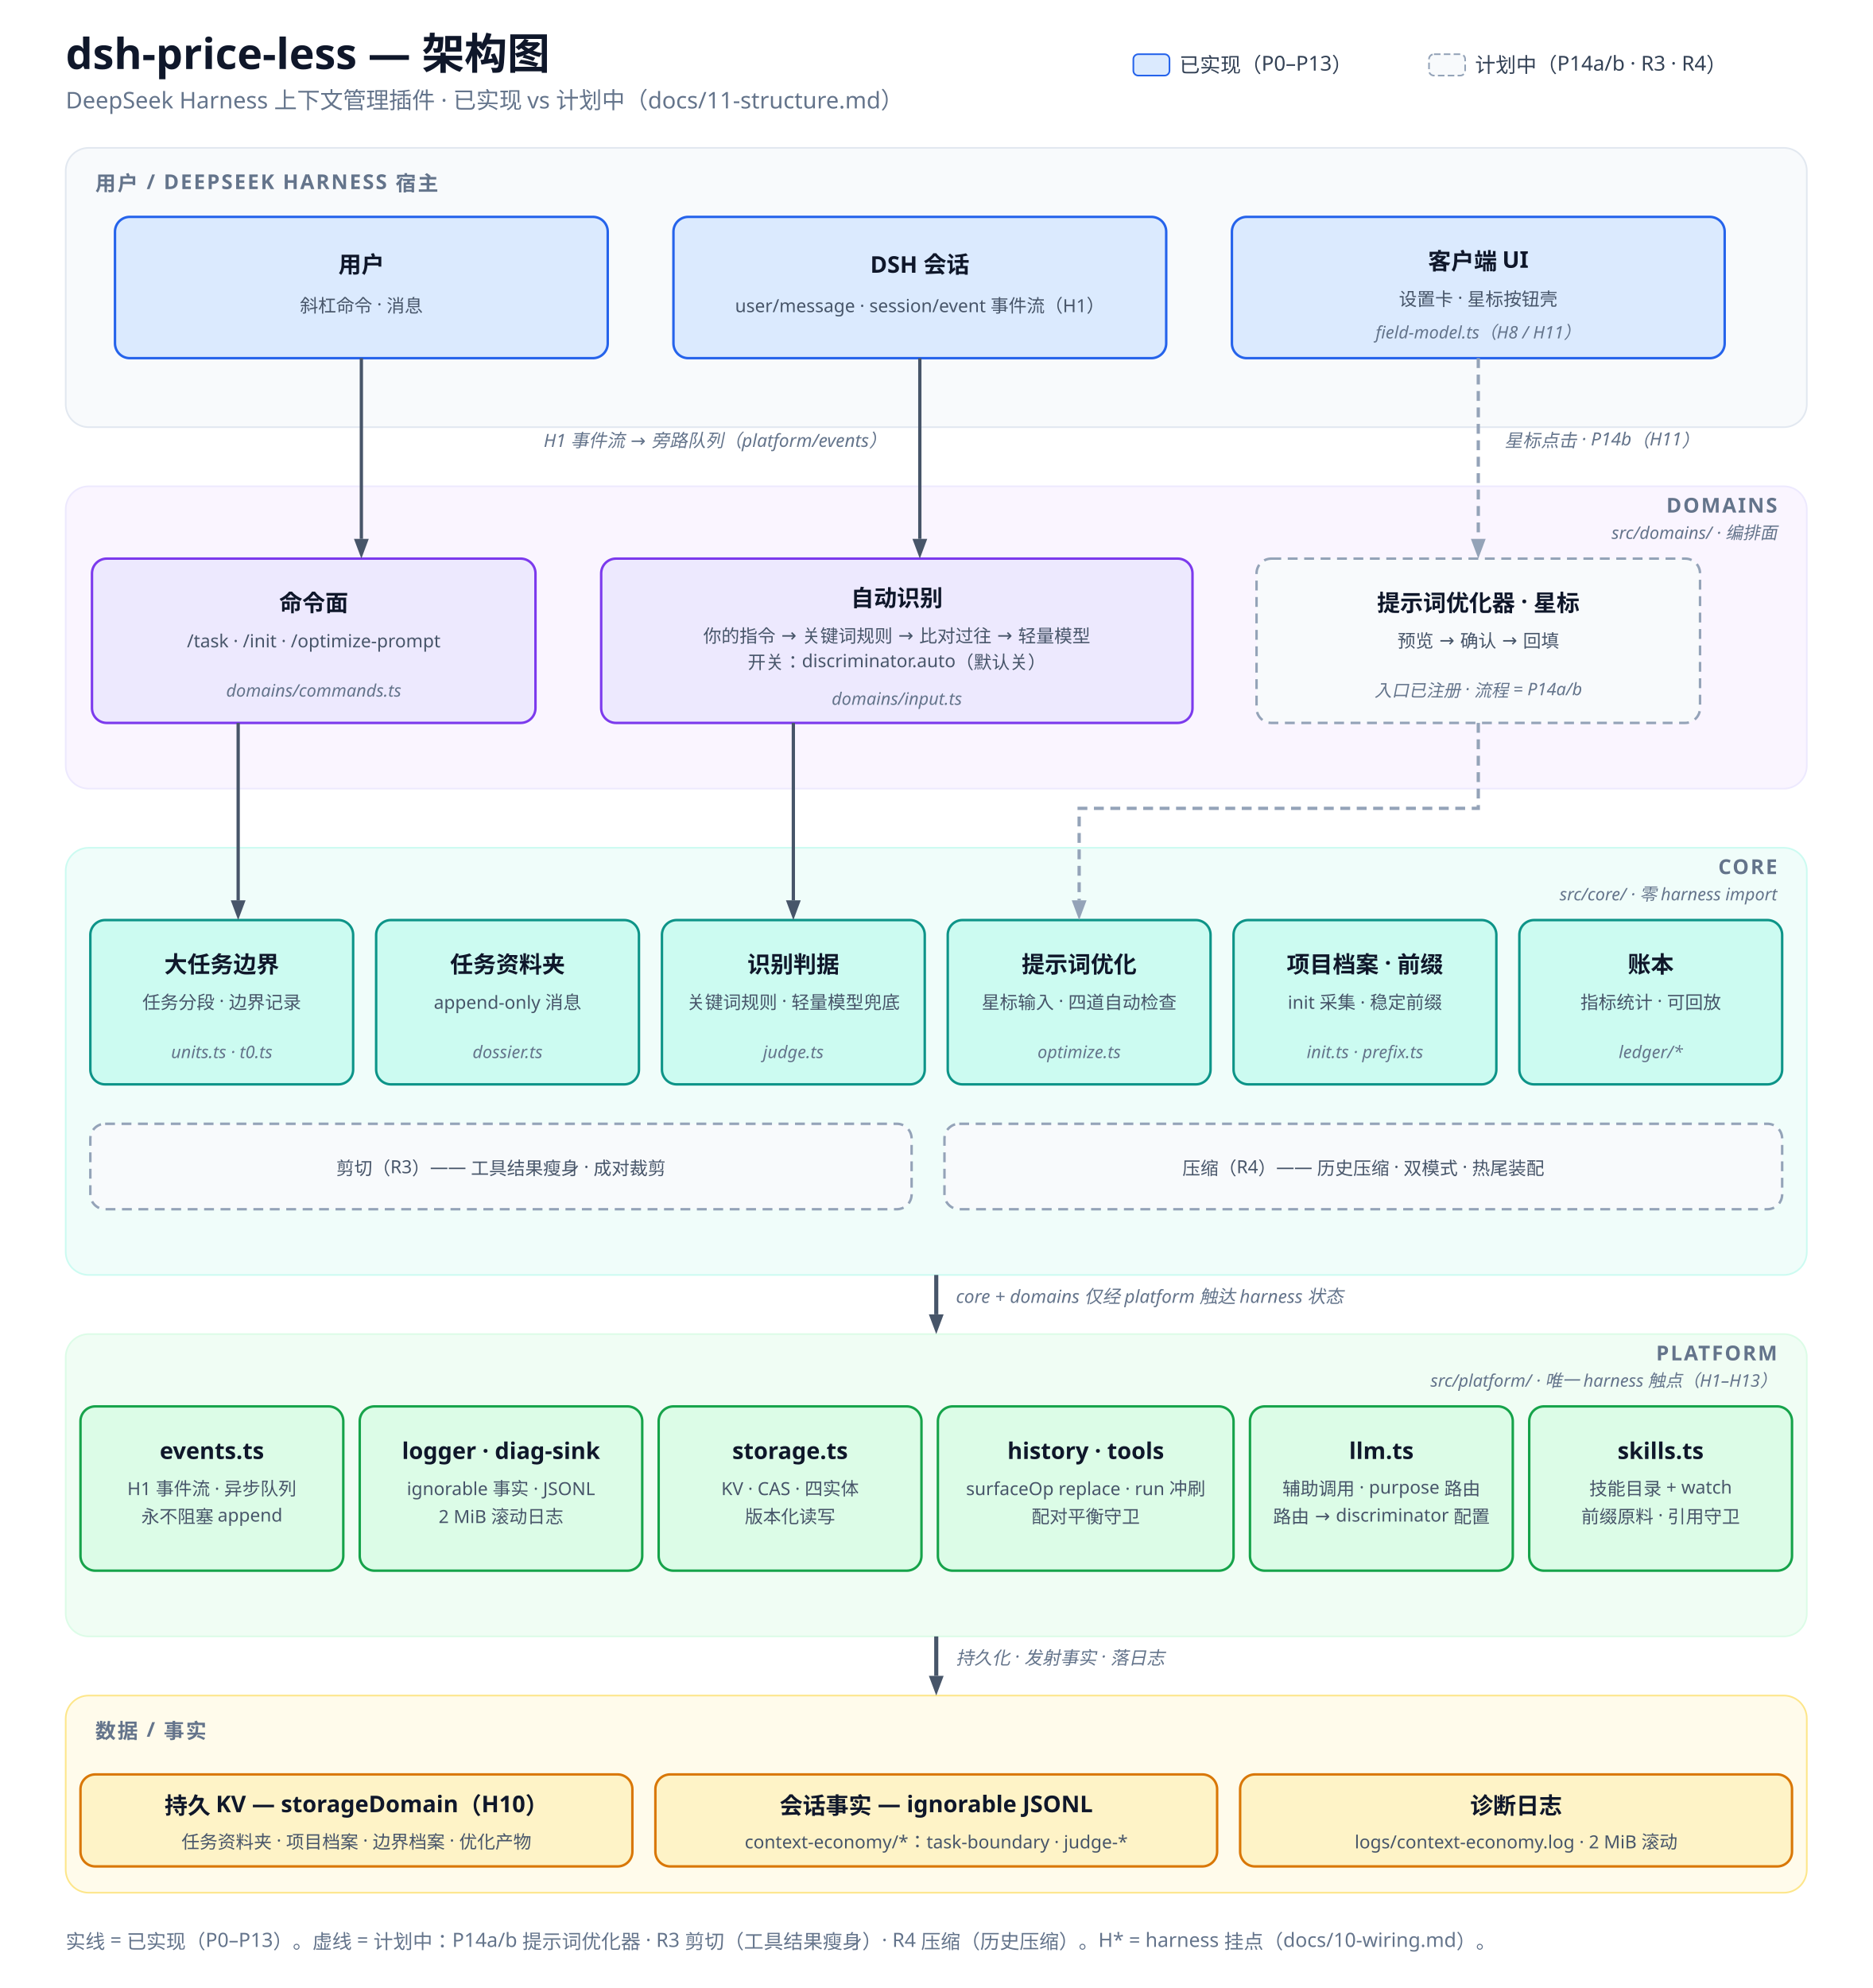
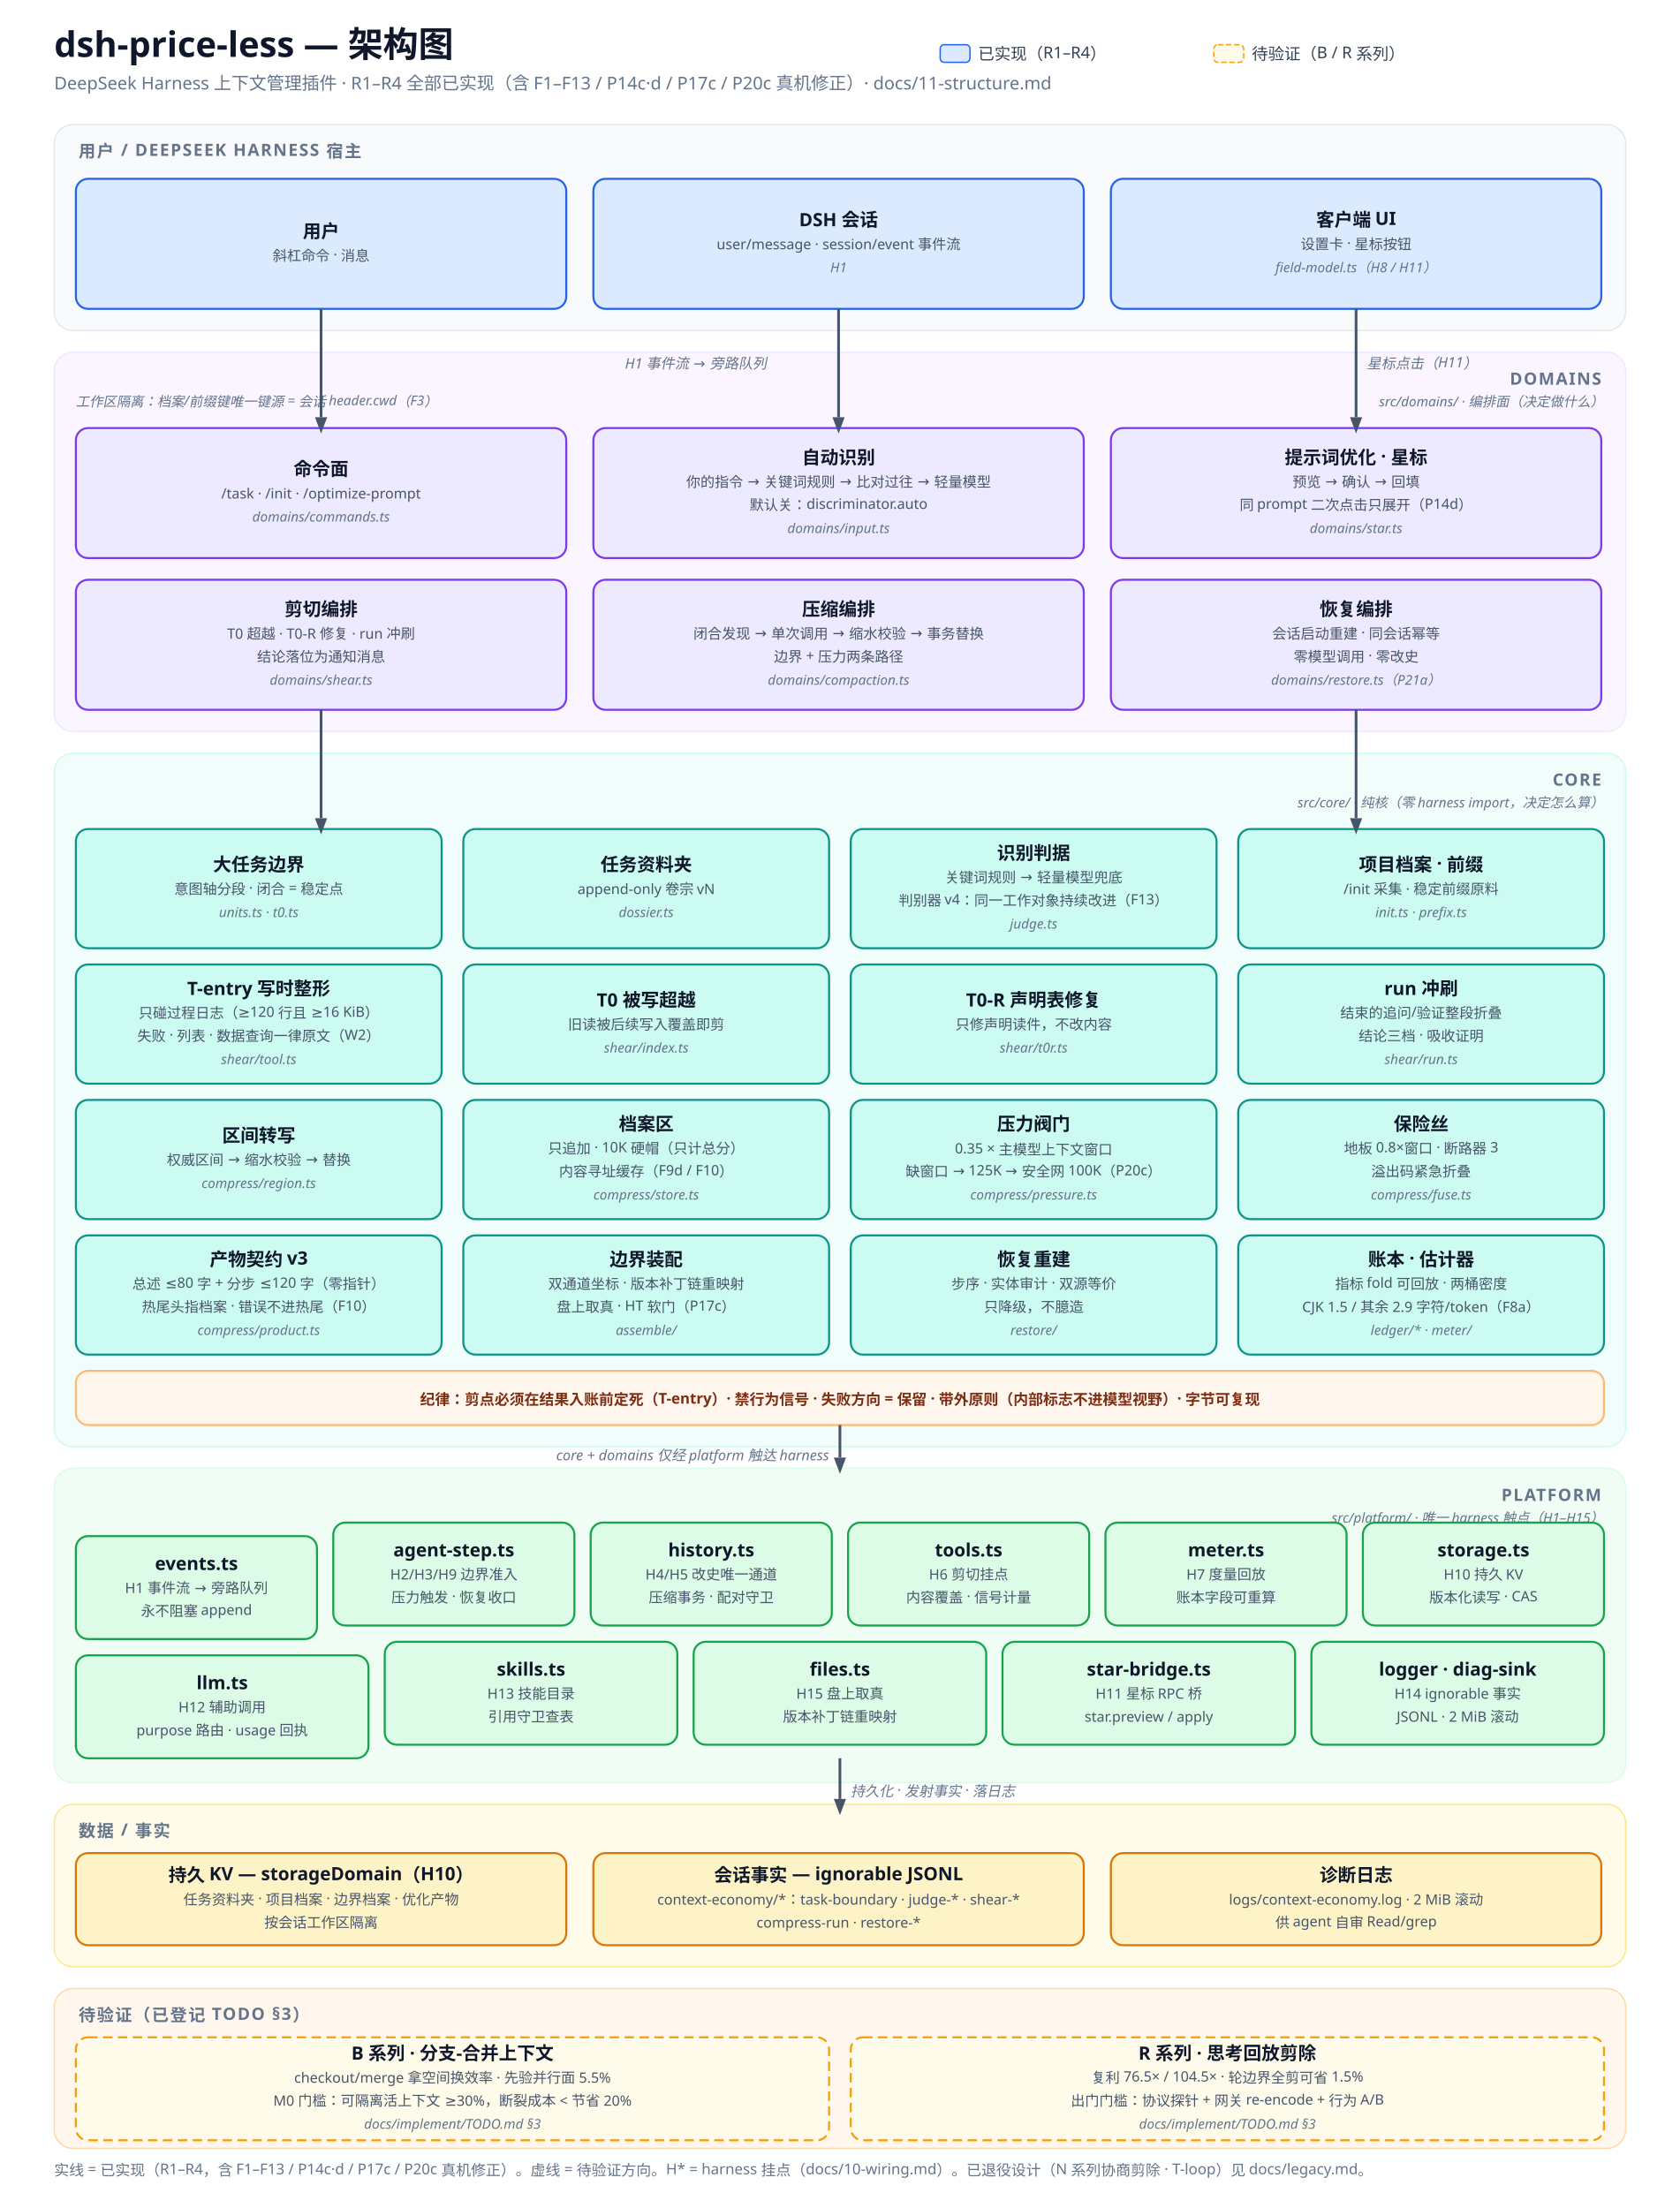
- <svg xmlns="http://www.w3.org/2000/svg" width="1140" height="1210" viewBox="0 0 1140 1210" role="img" aria-labelledby="title desc">
+ <svg xmlns="http://www.w3.org/2000/svg" width="1240" height="1630" viewBox="0 0 1240 1630" role="img" aria-labelledby="title desc">
  <defs>
    <marker id="arrow" markerWidth="12" markerHeight="9" refX="0" refY="4.5" orient="auto" markerUnits="userSpaceOnUse">
      <path d="M0,0 L12,4.5 L0,9 Z" fill="#475569" />
    </marker>
-     <marker id="arrowPlanned" markerWidth="12" markerHeight="9" refX="0" refY="4.5" orient="auto" markerUnits="userSpaceOnUse">
-       <path d="M0,0 L12,4.5 L0,9 Z" fill="#94a3b8" />
-     </marker>
  </defs>
  <style>
    .title { font: 700 26px system-ui, 'Segoe UI', sans-serif; fill: #0f172a; }
-     .subtitle { font: 400 14px system-ui, 'Segoe UI', sans-serif; fill: #64748b; }
+     .subtitle { font: 400 13px system-ui, 'Segoe UI', sans-serif; fill: #64748b; }
    .band-label { font: 700 12.5px system-ui, 'Segoe UI', sans-serif; fill: #64748b; letter-spacing: 0.08em; }
-     .box-label { font: 700 14px system-ui, 'Segoe UI', sans-serif; fill: #0f172a; }
-     .box-sub { font: 400 11px system-ui, 'Segoe UI', sans-serif; fill: #475569; }
-     .box-file { font: 400 10.5px system-ui, 'Segoe UI', sans-serif; font-style: italic; fill: #64748b; }
-     .flow-note { font: 400 11px system-ui, 'Segoe UI', sans-serif; font-style: italic; fill: #64748b; }
-     .footer { font: 400 12px system-ui, 'Segoe UI', sans-serif; fill: #64748b; }
-     .legend-text { font: 400 12.5px system-ui, 'Segoe UI', sans-serif; fill: #334155; }
+     .box-label { font: 700 13.5px system-ui, 'Segoe UI', sans-serif; fill: #0f172a; }
+     .box-sub { font: 400 10.5px system-ui, 'Segoe UI', sans-serif; fill: #475569; }
+     .box-file { font: 400 10px system-ui, 'Segoe UI', sans-serif; font-style: italic; fill: #64748b; }
+     .flow-note { font: 400 10.5px system-ui, 'Segoe UI', sans-serif; font-style: italic; fill: #64748b; }
+     .footer { font: 400 11px system-ui, 'Segoe UI', sans-serif; fill: #64748b; }
+     .legend-text { font: 400 12px system-ui, 'Segoe UI', sans-serif; fill: #334155; }
+     .discipline { font: 600 11px system-ui, 'Segoe UI', sans-serif; fill: #7c2d12; }
  </style>
  <text class="title" x="40" y="42">dsh-price-less — 架构图</text>
-   <text class="subtitle" x="40" y="66">DeepSeek Harness 上下文管理插件 · 已实现 vs 计划中（docs/11-structure.md）</text>
-   <rect x="690" y="33" width="22" height="13" rx="3" fill="#dbeafe" stroke="#2563eb" />
-   <text class="legend-text" x="718" y="44">已实现（P0–P13）</text>
-   <rect x="870" y="33" width="22" height="13" rx="3" fill="#f8fafc" stroke="#94a3b8" stroke-dasharray="4 2" />
-   <text class="legend-text" x="898" y="44">计划中（P14a/b · R3 · R4）</text>
-   <rect x="40" y="90" width="1060" height="170" rx="14" fill="#f8fafc" stroke="#e2e8f0" />
-   <text class="band-label" x="58" y="116">用户 / DEEPSEEK HARNESS 宿主</text>
-   <rect x="70" y="132" width="300" height="86" rx="9" fill="#dbeafe" stroke="#2563eb" stroke-width="1.5" />
-   <text class="box-label" x="220" y="166" text-anchor="middle">用户</text>
-   <text class="box-sub" x="220" y="190" text-anchor="middle">斜杠命令 · 消息</text>
-   <rect x="410" y="132" width="300" height="86" rx="9" fill="#dbeafe" stroke="#2563eb" stroke-width="1.5" />
-   <text class="box-label" x="560" y="166" text-anchor="middle">DSH 会话</text>
-   <text class="box-sub" x="560" y="190" text-anchor="middle">user/message · session/event 事件流（H1）</text>
-   <rect x="750" y="132" width="300" height="86" rx="9" fill="#dbeafe" stroke="#2563eb" stroke-width="1.5" />
-   <text class="box-label" x="900" y="164" text-anchor="middle">客户端 UI</text>
-   <text class="box-sub" x="900" y="186" text-anchor="middle">设置卡 · 星标按钮壳</text>
-   <text class="box-file" x="900" y="206" text-anchor="middle">field-model.ts（H8 / H11）</text>
-   <rect x="40" y="296" width="1060" height="184" rx="14" fill="#faf5ff" stroke="#ede9fe" />
-   <text class="band-label" x="1082" y="312" text-anchor="end">DOMAINS</text>
-   <text class="box-file" x="1082" y="328" text-anchor="end">src/domains/ · 编排面</text>
-   <rect x="56" y="340" width="270" height="100" rx="9" fill="#ede9fe" stroke="#7c3aed" stroke-width="1.5" />
-   <text class="box-label" x="191" y="372" text-anchor="middle">命令面</text>
-   <text class="box-sub" x="191" y="394" text-anchor="middle">/task · /init · /optimize-prompt</text>
-   <text class="box-file" x="191" y="424" text-anchor="middle">domains/commands.ts</text>
-   <rect x="366" y="340" width="360" height="100" rx="9" fill="#ede9fe" stroke="#7c3aed" stroke-width="1.5" />
-   <text class="box-label" x="546" y="369" text-anchor="middle">自动识别</text>
-   <text class="box-sub" x="546" y="391" text-anchor="middle">你的指令 → 关键词规则 → 比对过往 → 轻量模型</text>
-   <text class="box-sub" x="546" y="407" text-anchor="middle">开关：discriminator.auto（默认关）</text>
-   <text class="box-file" x="546" y="429" text-anchor="middle">domains/input.ts</text>
-   <rect x="765" y="340" width="270" height="100" rx="9" fill="#f8fafc" stroke="#94a3b8" stroke-width="1.5" stroke-dasharray="6 4" />
-   <text class="box-label" x="900" y="372" text-anchor="middle" fill="#475569">提示词优化器 · 星标</text>
-   <text class="box-sub" x="900" y="394" text-anchor="middle">预览 → 确认 → 回填</text>
-   <text class="box-file" x="900" y="424" text-anchor="middle">入口已注册 · 流程 = P14a/b</text>
-   <rect x="40" y="516" width="1060" height="260" rx="14" fill="#f0fdfa" stroke="#ccfbf1" />
-   <text class="band-label" x="1082" y="532" text-anchor="end">CORE</text>
-   <text class="box-file" x="1082" y="548" text-anchor="end">src/core/ · 零 harness import</text>
-   <rect x="55" y="560" width="160" height="100" rx="9" fill="#ccfbf1" stroke="#0d9488" stroke-width="1.5" />
-   <text class="box-label" x="135" y="592" text-anchor="middle">大任务边界</text>
-   <text class="box-sub" x="135" y="614" text-anchor="middle">任务分段 · 边界记录</text>
-   <text class="box-file" x="135" y="644" text-anchor="middle">units.ts · t0.ts</text>
-   <rect x="229" y="560" width="160" height="100" rx="9" fill="#ccfbf1" stroke="#0d9488" stroke-width="1.5" />
-   <text class="box-label" x="309" y="592" text-anchor="middle">任务资料夹</text>
-   <text class="box-sub" x="309" y="614" text-anchor="middle">append-only 消息</text>
-   <text class="box-file" x="309" y="644" text-anchor="middle">dossier.ts</text>
-   <rect x="403" y="560" width="160" height="100" rx="9" fill="#ccfbf1" stroke="#0d9488" stroke-width="1.5" />
-   <text class="box-label" x="483" y="592" text-anchor="middle">识别判据</text>
-   <text class="box-sub" x="483" y="614" text-anchor="middle">关键词规则 · 轻量模型兜底</text>
-   <text class="box-file" x="483" y="644" text-anchor="middle">judge.ts</text>
-   <rect x="577" y="560" width="160" height="100" rx="9" fill="#ccfbf1" stroke="#0d9488" stroke-width="1.5" />
-   <text class="box-label" x="657" y="592" text-anchor="middle">提示词优化</text>
-   <text class="box-sub" x="657" y="614" text-anchor="middle">星标输入 · 四道自动检查</text>
-   <text class="box-file" x="657" y="644" text-anchor="middle">optimize.ts</text>
-   <rect x="751" y="560" width="160" height="100" rx="9" fill="#ccfbf1" stroke="#0d9488" stroke-width="1.5" />
-   <text class="box-label" x="831" y="592" text-anchor="middle">项目档案 · 前缀</text>
-   <text class="box-sub" x="831" y="614" text-anchor="middle">init 采集 · 稳定前缀</text>
-   <text class="box-file" x="831" y="644" text-anchor="middle">init.ts · prefix.ts</text>
-   <rect x="925" y="560" width="160" height="100" rx="9" fill="#ccfbf1" stroke="#0d9488" stroke-width="1.5" />
-   <text class="box-label" x="1005" y="592" text-anchor="middle">账本</text>
-   <text class="box-sub" x="1005" y="614" text-anchor="middle">指标统计 · 可回放</text>
-   <text class="box-file" x="1005" y="644" text-anchor="middle">ledger/*</text>
-   <rect x="55" y="684" width="500" height="52" rx="9" fill="#f8fafc" stroke="#94a3b8" stroke-width="1.5" stroke-dasharray="6 4" />
-   <text class="box-sub" x="305" y="715" text-anchor="middle" fill="#475569">剪切（R3）—— 工具结果瘦身 · 成对裁剪</text>
-   <rect x="575" y="684" width="510" height="52" rx="9" fill="#f8fafc" stroke="#94a3b8" stroke-width="1.5" stroke-dasharray="6 4" />
-   <text class="box-sub" x="830" y="715" text-anchor="middle" fill="#475569">压缩（R4）—— 历史压缩 · 双模式 · 热尾装配</text>
-   <rect x="40" y="812" width="1060" height="184" rx="14" fill="#f0fdf4" stroke="#dcfce7" />
-   <text class="band-label" x="1082" y="828" text-anchor="end">PLATFORM</text>
-   <text class="box-file" x="1082" y="844" text-anchor="end">src/platform/ · 唯一 harness 触点（H1–H13）</text>
-   <rect x="49" y="856" width="160" height="100" rx="9" fill="#dcfce7" stroke="#16a34a" stroke-width="1.5" />
-   <text class="box-label" x="129" y="888" text-anchor="middle">events.ts</text>
-   <text class="box-sub" x="129" y="910" text-anchor="middle">H1 事件流 · 异步队列</text>
-   <text class="box-sub" x="129" y="927" text-anchor="middle">永不阻塞 append</text>
-   <rect x="219" y="856" width="172" height="100" rx="9" fill="#dcfce7" stroke="#16a34a" stroke-width="1.5" />
-   <text class="box-label" x="305" y="888" text-anchor="middle">logger · diag-sink</text>
-   <text class="box-sub" x="305" y="910" text-anchor="middle">ignorable 事实 · JSONL</text>
-   <text class="box-sub" x="305" y="927" text-anchor="middle">2 MiB 滚动日志</text>
-   <rect x="401" y="856" width="160" height="100" rx="9" fill="#dcfce7" stroke="#16a34a" stroke-width="1.5" />
-   <text class="box-label" x="481" y="888" text-anchor="middle">storage.ts</text>
-   <text class="box-sub" x="481" y="910" text-anchor="middle">KV · CAS · 四实体</text>
-   <text class="box-sub" x="481" y="927" text-anchor="middle">版本化读写</text>
-   <rect x="571" y="856" width="180" height="100" rx="9" fill="#dcfce7" stroke="#16a34a" stroke-width="1.5" />
-   <text class="box-label" x="661" y="888" text-anchor="middle">history · tools</text>
-   <text class="box-sub" x="661" y="910" text-anchor="middle">surfaceOp replace · run 冲刷</text>
-   <text class="box-sub" x="661" y="927" text-anchor="middle">配对平衡守卫</text>
-   <rect x="761" y="856" width="160" height="100" rx="9" fill="#dcfce7" stroke="#16a34a" stroke-width="1.5" />
-   <text class="box-label" x="841" y="888" text-anchor="middle">llm.ts</text>
-   <text class="box-sub" x="841" y="910" text-anchor="middle">辅助调用 · purpose 路由</text>
-   <text class="box-sub" x="841" y="927" text-anchor="middle">路由 → discriminator 配置</text>
-   <rect x="931" y="856" width="160" height="100" rx="9" fill="#dcfce7" stroke="#16a34a" stroke-width="1.5" />
-   <text class="box-label" x="1011" y="888" text-anchor="middle">skills.ts</text>
-   <text class="box-sub" x="1011" y="910" text-anchor="middle">技能目录 + watch</text>
-   <text class="box-sub" x="1011" y="927" text-anchor="middle">前缀原料 · 引用守卫</text>
-   <rect x="40" y="1032" width="1060" height="120" rx="14" fill="#fffbeb" stroke="#fde68a" />
-   <text class="band-label" x="58" y="1058">数据 / 事实</text>
-   <rect x="49" y="1080" width="336" height="56" rx="9" fill="#fef3c7" stroke="#d97706" stroke-width="1.5" />
-   <text class="box-label" x="217" y="1104" text-anchor="middle" font-size="13">持久 KV — storageDomain（H10）</text>
-   <text class="box-sub" x="217" y="1125" text-anchor="middle">任务资料夹 · 项目档案 · 边界档案 · 优化产物</text>
-   <rect x="399" y="1080" width="342" height="56" rx="9" fill="#fef3c7" stroke="#d97706" stroke-width="1.5" />
-   <text class="box-label" x="570" y="1104" text-anchor="middle" font-size="13">会话事实 — ignorable JSONL</text>
-   <text class="box-sub" x="570" y="1125" text-anchor="middle">context-economy/*：task-boundary · judge-*</text>
-   <rect x="755" y="1080" width="336" height="56" rx="9" fill="#fef3c7" stroke="#d97706" stroke-width="1.5" />
-   <text class="box-label" x="923" y="1104" text-anchor="middle" font-size="13">诊断日志</text>
-   <text class="box-sub" x="923" y="1125" text-anchor="middle">logs/context-economy.log · 2 MiB 滚动</text>
+   <text class="subtitle" x="40" y="66">DeepSeek Harness 上下文管理插件 · R1–R4 全部已实现（含 F1–F13 / P14c·d / P17c / P20c 真机修正）· docs/11-structure.md</text>
+   <rect x="694" y="33" width="22" height="13" rx="3" fill="#dbeafe" stroke="#2563eb" />
+   <text class="legend-text" x="722" y="44">已实现（R1–R4）</text>
+   <rect x="896" y="33" width="22" height="13" rx="3" fill="#fffbeb" stroke="#f59e0b" stroke-dasharray="4 2" />
+   <text class="legend-text" x="924" y="44">待验证（B / R 系列）</text>
+   <rect x="40" y="92" width="1160" height="152" rx="14" fill="#f8fafc" stroke="#e2e8f0" />
+   <text class="band-label" x="58" y="116" text-anchor="start">用户 / DEEPSEEK HARNESS 宿主</text>
+   <rect x="40" y="260" width="1160" height="280" rx="14" fill="#faf5ff" stroke="#ede9fe" />
+   <text class="band-label" x="1182" y="284" text-anchor="end">DOMAINS</text>
+   <text class="box-file" x="56" y="300" text-anchor="start">工作区隔离：档案/前缀键唯一键源 = 会话 header.cwd（F3）</text>
+   <text class="box-file" x="1184" y="300" text-anchor="end">src/domains/ · 编排面（决定做什么）</text>
+   <rect x="40" y="556" width="1160" height="512" rx="14" fill="#f0fdfa" stroke="#ccfbf1" />
+   <text class="band-label" x="1182" y="580" text-anchor="end">CORE</text>
+   <text class="box-file" x="1184" y="596" text-anchor="end">src/core/ · 纯核（零 harness import，决定怎么算）</text>
+   <rect x="40" y="1084" width="1160" height="232" rx="14" fill="#f0fdf4" stroke="#dcfce7" />
+   <text class="band-label" x="1182" y="1108" text-anchor="end">PLATFORM</text>
+   <text class="box-file" x="1184" y="1124" text-anchor="end">src/platform/ · 唯一 harness 触点（H1–H15）</text>
+   <rect x="40" y="1332" width="1160" height="120" rx="14" fill="#fffbeb" stroke="#fde68a" />
+   <text class="band-label" x="58" y="1356" text-anchor="start">数据 / 事实</text>
+   <rect x="40" y="1468" width="1160" height="118" rx="14" fill="#fff7ed" stroke="#fed7aa" />
+   <text class="band-label" x="58" y="1492" text-anchor="start">待验证（已登记 TODO §3）</text>
+   <rect x="56" y="132" width="362" height="96" rx="9" fill="#dbeafe" stroke="#2563eb" stroke-width="1.5" />
+   <text class="box-label" x="237.0" y="175.5" text-anchor="middle">用户</text>
+   <text class="box-sub" x="237.0" y="192.5" text-anchor="middle">斜杠命令 · 消息</text>
+   <rect x="438" y="132" width="362" height="96" rx="9" fill="#dbeafe" stroke="#2563eb" stroke-width="1.5" />
+   <text class="box-label" x="619.0" y="167.0" text-anchor="middle">DSH 会话</text>
+   <text class="box-sub" x="619.0" y="184.0" text-anchor="middle">user/message · session/event 事件流</text>
+   <text class="box-file" x="619.0" y="201.0" text-anchor="middle">H1</text>
+   <rect x="820" y="132" width="362" height="96" rx="9" fill="#dbeafe" stroke="#2563eb" stroke-width="1.5" />
+   <text class="box-label" x="1001.0" y="167.0" text-anchor="middle">客户端 UI</text>
+   <text class="box-sub" x="1001.0" y="184.0" text-anchor="middle">设置卡 · 星标按钮</text>
+   <text class="box-file" x="1001.0" y="201.0" text-anchor="middle">field-model.ts（H8 / H11）</text>
+   <rect x="56" y="316" width="362" height="96" rx="9" fill="#ede9fe" stroke="#7c3aed" stroke-width="1.5" />
+   <text class="box-label" x="237.0" y="351.0" text-anchor="middle">命令面</text>
+   <text class="box-sub" x="237.0" y="368.0" text-anchor="middle">/task · /init · /optimize-prompt</text>
+   <text class="box-file" x="237.0" y="385.0" text-anchor="middle">domains/commands.ts</text>
+   <rect x="438" y="316" width="362" height="96" rx="9" fill="#ede9fe" stroke="#7c3aed" stroke-width="1.5" />
+   <text class="box-label" x="619.0" y="342.5" text-anchor="middle">自动识别</text>
+   <text class="box-sub" x="619.0" y="359.5" text-anchor="middle">你的指令 → 关键词规则 → 比对过往 → 轻量模型</text>
+   <text class="box-sub" x="619.0" y="376.5" text-anchor="middle">默认关：discriminator.auto</text>
+   <text class="box-file" x="619.0" y="393.5" text-anchor="middle">domains/input.ts</text>
+   <rect x="820" y="316" width="362" height="96" rx="9" fill="#ede9fe" stroke="#7c3aed" stroke-width="1.5" />
+   <text class="box-label" x="1001.0" y="342.5" text-anchor="middle">提示词优化 · 星标</text>
+   <text class="box-sub" x="1001.0" y="359.5" text-anchor="middle">预览 → 确认 → 回填</text>
+   <text class="box-sub" x="1001.0" y="376.5" text-anchor="middle">同 prompt 二次点击只展开（P14d）</text>
+   <text class="box-file" x="1001.0" y="393.5" text-anchor="middle">domains/star.ts</text>
+   <rect x="56" y="428" width="362" height="96" rx="9" fill="#ede9fe" stroke="#7c3aed" stroke-width="1.5" />
+   <text class="box-label" x="237.0" y="454.5" text-anchor="middle">剪切编排</text>
+   <text class="box-sub" x="237.0" y="471.5" text-anchor="middle">T0 超越 · T0-R 修复 · run 冲刷</text>
+   <text class="box-sub" x="237.0" y="488.5" text-anchor="middle">结论落位为通知消息</text>
+   <text class="box-file" x="237.0" y="505.5" text-anchor="middle">domains/shear.ts</text>
+   <rect x="438" y="428" width="362" height="96" rx="9" fill="#ede9fe" stroke="#7c3aed" stroke-width="1.5" />
+   <text class="box-label" x="619.0" y="454.5" text-anchor="middle">压缩编排</text>
+   <text class="box-sub" x="619.0" y="471.5" text-anchor="middle">闭合发现 → 单次调用 → 缩水校验 → 事务替换</text>
+   <text class="box-sub" x="619.0" y="488.5" text-anchor="middle">边界 + 压力两条路径</text>
+   <text class="box-file" x="619.0" y="505.5" text-anchor="middle">domains/compaction.ts</text>
+   <rect x="820" y="428" width="362" height="96" rx="9" fill="#ede9fe" stroke="#7c3aed" stroke-width="1.5" />
+   <text class="box-label" x="1001.0" y="454.5" text-anchor="middle">恢复编排</text>
+   <text class="box-sub" x="1001.0" y="471.5" text-anchor="middle">会话启动重建 · 同会话幂等</text>
+   <text class="box-sub" x="1001.0" y="488.5" text-anchor="middle">零模型调用 · 零改史</text>
+   <text class="box-file" x="1001.0" y="505.5" text-anchor="middle">domains/restore.ts（P21a）</text>
+   <rect x="56" y="612" width="270" height="88" rx="9" fill="#ccfbf1" stroke="#0d9488" stroke-width="1.5" />
+   <text class="box-label" x="191.0" y="643.0" text-anchor="middle">大任务边界</text>
+   <text class="box-sub" x="191.0" y="660.0" text-anchor="middle">意图轴分段 · 闭合 = 稳定点</text>
+   <text class="box-file" x="191.0" y="677.0" text-anchor="middle">units.ts · t0.ts</text>
+   <rect x="342" y="612" width="270" height="88" rx="9" fill="#ccfbf1" stroke="#0d9488" stroke-width="1.5" />
+   <text class="box-label" x="477.0" y="643.0" text-anchor="middle">任务资料夹</text>
+   <text class="box-sub" x="477.0" y="660.0" text-anchor="middle">append-only 卷宗 vN</text>
+   <text class="box-file" x="477.0" y="677.0" text-anchor="middle">dossier.ts</text>
+   <rect x="628" y="612" width="270" height="88" rx="9" fill="#ccfbf1" stroke="#0d9488" stroke-width="1.5" />
+   <text class="box-label" x="763.0" y="634.5" text-anchor="middle">识别判据</text>
+   <text class="box-sub" x="763.0" y="651.5" text-anchor="middle">关键词规则 → 轻量模型兜底</text>
+   <text class="box-sub" x="763.0" y="668.5" text-anchor="middle">判别器 v4：同一工作对象持续改进（F13）</text>
+   <text class="box-file" x="763.0" y="685.5" text-anchor="middle">judge.ts</text>
+   <rect x="914" y="612" width="270" height="88" rx="9" fill="#ccfbf1" stroke="#0d9488" stroke-width="1.5" />
+   <text class="box-label" x="1049.0" y="643.0" text-anchor="middle">项目档案 · 前缀</text>
+   <text class="box-sub" x="1049.0" y="660.0" text-anchor="middle">/init 采集 · 稳定前缀原料</text>
+   <text class="box-file" x="1049.0" y="677.0" text-anchor="middle">init.ts · prefix.ts</text>
+   <rect x="56" y="712" width="270" height="88" rx="9" fill="#ccfbf1" stroke="#0d9488" stroke-width="1.5" />
+   <text class="box-label" x="191.0" y="734.5" text-anchor="middle">T-entry 写时整形</text>
+   <text class="box-sub" x="191.0" y="751.5" text-anchor="middle">只碰过程日志（≥120 行且 ≥16 KiB）</text>
+   <text class="box-sub" x="191.0" y="768.5" text-anchor="middle">失败 · 列表 · 数据查询一律原文（W2）</text>
+   <text class="box-file" x="191.0" y="785.5" text-anchor="middle">shear/tool.ts</text>
+   <rect x="342" y="712" width="270" height="88" rx="9" fill="#ccfbf1" stroke="#0d9488" stroke-width="1.5" />
+   <text class="box-label" x="477.0" y="743.0" text-anchor="middle">T0 被写超越</text>
+   <text class="box-sub" x="477.0" y="760.0" text-anchor="middle">旧读被后续写入覆盖即剪</text>
+   <text class="box-file" x="477.0" y="777.0" text-anchor="middle">shear/index.ts</text>
+   <rect x="628" y="712" width="270" height="88" rx="9" fill="#ccfbf1" stroke="#0d9488" stroke-width="1.5" />
+   <text class="box-label" x="763.0" y="743.0" text-anchor="middle">T0-R 声明表修复</text>
+   <text class="box-sub" x="763.0" y="760.0" text-anchor="middle">只修声明读件，不改内容</text>
+   <text class="box-file" x="763.0" y="777.0" text-anchor="middle">shear/t0r.ts</text>
+   <rect x="914" y="712" width="270" height="88" rx="9" fill="#ccfbf1" stroke="#0d9488" stroke-width="1.5" />
+   <text class="box-label" x="1049.0" y="734.5" text-anchor="middle">run 冲刷</text>
+   <text class="box-sub" x="1049.0" y="751.5" text-anchor="middle">结束的追问/验证整段折叠</text>
+   <text class="box-sub" x="1049.0" y="768.5" text-anchor="middle">结论三档 · 吸收证明</text>
+   <text class="box-file" x="1049.0" y="785.5" text-anchor="middle">shear/run.ts</text>
+   <rect x="56" y="812" width="270" height="88" rx="9" fill="#ccfbf1" stroke="#0d9488" stroke-width="1.5" />
+   <text class="box-label" x="191.0" y="843.0" text-anchor="middle">区间转写</text>
+   <text class="box-sub" x="191.0" y="860.0" text-anchor="middle">权威区间 → 缩水校验 → 替换</text>
+   <text class="box-file" x="191.0" y="877.0" text-anchor="middle">compress/region.ts</text>
+   <rect x="342" y="812" width="270" height="88" rx="9" fill="#ccfbf1" stroke="#0d9488" stroke-width="1.5" />
+   <text class="box-label" x="477.0" y="834.5" text-anchor="middle">档案区</text>
+   <text class="box-sub" x="477.0" y="851.5" text-anchor="middle">只追加 · 10K 硬帽（只计总分）</text>
+   <text class="box-sub" x="477.0" y="868.5" text-anchor="middle">内容寻址缓存（F9d / F10）</text>
+   <text class="box-file" x="477.0" y="885.5" text-anchor="middle">compress/store.ts</text>
+   <rect x="628" y="812" width="270" height="88" rx="9" fill="#ccfbf1" stroke="#0d9488" stroke-width="1.5" />
+   <text class="box-label" x="763.0" y="834.5" text-anchor="middle">压力阀门</text>
+   <text class="box-sub" x="763.0" y="851.5" text-anchor="middle">0.35 × 主模型上下文窗口</text>
+   <text class="box-sub" x="763.0" y="868.5" text-anchor="middle">缺窗口 → 125K → 安全网 100K（P20c）</text>
+   <text class="box-file" x="763.0" y="885.5" text-anchor="middle">compress/pressure.ts</text>
+   <rect x="914" y="812" width="270" height="88" rx="9" fill="#ccfbf1" stroke="#0d9488" stroke-width="1.5" />
+   <text class="box-label" x="1049.0" y="834.5" text-anchor="middle">保险丝</text>
+   <text class="box-sub" x="1049.0" y="851.5" text-anchor="middle">地板 0.8×窗口 · 断路器 3</text>
+   <text class="box-sub" x="1049.0" y="868.5" text-anchor="middle">溢出码紧急折叠</text>
+   <text class="box-file" x="1049.0" y="885.5" text-anchor="middle">compress/fuse.ts</text>
+   <rect x="56" y="912" width="270" height="88" rx="9" fill="#ccfbf1" stroke="#0d9488" stroke-width="1.5" />
+   <text class="box-label" x="191.0" y="934.5" text-anchor="middle">产物契约 v3</text>
+   <text class="box-sub" x="191.0" y="951.5" text-anchor="middle">总述 ≤80 字 + 分步 ≤120 字（零指针）</text>
+   <text class="box-sub" x="191.0" y="968.5" text-anchor="middle">热尾头指档案 · 错误不进热尾（F10）</text>
+   <text class="box-file" x="191.0" y="985.5" text-anchor="middle">compress/product.ts</text>
+   <rect x="342" y="912" width="270" height="88" rx="9" fill="#ccfbf1" stroke="#0d9488" stroke-width="1.5" />
+   <text class="box-label" x="477.0" y="934.5" text-anchor="middle">边界装配</text>
+   <text class="box-sub" x="477.0" y="951.5" text-anchor="middle">双通道坐标 · 版本补丁链重映射</text>
+   <text class="box-sub" x="477.0" y="968.5" text-anchor="middle">盘上取真 · HT 软门（P17c）</text>
+   <text class="box-file" x="477.0" y="985.5" text-anchor="middle">assemble/</text>
+   <rect x="628" y="912" width="270" height="88" rx="9" fill="#ccfbf1" stroke="#0d9488" stroke-width="1.5" />
+   <text class="box-label" x="763.0" y="934.5" text-anchor="middle">恢复重建</text>
+   <text class="box-sub" x="763.0" y="951.5" text-anchor="middle">步序 · 实体审计 · 双源等价</text>
+   <text class="box-sub" x="763.0" y="968.5" text-anchor="middle">只降级，不臆造</text>
+   <text class="box-file" x="763.0" y="985.5" text-anchor="middle">restore/</text>
+   <rect x="914" y="912" width="270" height="88" rx="9" fill="#ccfbf1" stroke="#0d9488" stroke-width="1.5" />
+   <text class="box-label" x="1049.0" y="934.5" text-anchor="middle">账本 · 估计器</text>
+   <text class="box-sub" x="1049.0" y="951.5" text-anchor="middle">指标 fold 可回放 · 两桶密度</text>
+   <text class="box-sub" x="1049.0" y="968.5" text-anchor="middle">CJK 1.5 / 其余 2.9 字符/token（F8a）</text>
+   <text class="box-file" x="1049.0" y="985.5" text-anchor="middle">ledger/* · meter/</text>
+   <rect x="56" y="1134" width="178" height="76" rx="9" fill="#dcfce7" stroke="#16a34a" stroke-width="1.5" />
+   <text class="box-label" x="145.0" y="1159.0" text-anchor="middle">events.ts</text>
+   <text class="box-sub" x="145.0" y="1176.0" text-anchor="middle">H1 事件流 → 旁路队列</text>
+   <text class="box-sub" x="145.0" y="1193.0" text-anchor="middle">永不阻塞 append</text>
+   <rect x="246" y="1124" width="178" height="76" rx="9" fill="#dcfce7" stroke="#16a34a" stroke-width="1.5" />
+   <text class="box-label" x="335.0" y="1149.0" text-anchor="middle">agent-step.ts</text>
+   <text class="box-sub" x="335.0" y="1166.0" text-anchor="middle">H2/H3/H9 边界准入</text>
+   <text class="box-sub" x="335.0" y="1183.0" text-anchor="middle">压力触发 · 恢复收口</text>
+   <rect x="436" y="1124" width="178" height="76" rx="9" fill="#dcfce7" stroke="#16a34a" stroke-width="1.5" />
+   <text class="box-label" x="525.0" y="1149.0" text-anchor="middle">history.ts</text>
+   <text class="box-sub" x="525.0" y="1166.0" text-anchor="middle">H4/H5 改史唯一通道</text>
+   <text class="box-sub" x="525.0" y="1183.0" text-anchor="middle">压缩事务 · 配对守卫</text>
+   <rect x="626" y="1124" width="178" height="76" rx="9" fill="#dcfce7" stroke="#16a34a" stroke-width="1.5" />
+   <text class="box-label" x="715.0" y="1149.0" text-anchor="middle">tools.ts</text>
+   <text class="box-sub" x="715.0" y="1166.0" text-anchor="middle">H6 剪切挂点</text>
+   <text class="box-sub" x="715.0" y="1183.0" text-anchor="middle">内容覆盖 · 信号计量</text>
+   <rect x="816" y="1124" width="178" height="76" rx="9" fill="#dcfce7" stroke="#16a34a" stroke-width="1.5" />
+   <text class="box-label" x="905.0" y="1149.0" text-anchor="middle">meter.ts</text>
+   <text class="box-sub" x="905.0" y="1166.0" text-anchor="middle">H7 度量回放</text>
+   <text class="box-sub" x="905.0" y="1183.0" text-anchor="middle">账本字段可重算</text>
+   <rect x="1006" y="1124" width="178" height="76" rx="9" fill="#dcfce7" stroke="#16a34a" stroke-width="1.5" />
+   <text class="box-label" x="1095.0" y="1149.0" text-anchor="middle">storage.ts</text>
+   <text class="box-sub" x="1095.0" y="1166.0" text-anchor="middle">H10 持久 KV</text>
+   <text class="box-sub" x="1095.0" y="1183.0" text-anchor="middle">版本化读写 · CAS</text>
+   <rect x="56" y="1222" width="216" height="76" rx="9" fill="#dcfce7" stroke="#16a34a" stroke-width="1.5" />
+   <text class="box-label" x="164.0" y="1247.0" text-anchor="middle">llm.ts</text>
+   <text class="box-sub" x="164.0" y="1264.0" text-anchor="middle">H12 辅助调用</text>
+   <text class="box-sub" x="164.0" y="1281.0" text-anchor="middle">purpose 路由 · usage 回执</text>
+   <rect x="284" y="1212" width="216" height="76" rx="9" fill="#dcfce7" stroke="#16a34a" stroke-width="1.5" />
+   <text class="box-label" x="392.0" y="1237.0" text-anchor="middle">skills.ts</text>
+   <text class="box-sub" x="392.0" y="1254.0" text-anchor="middle">H13 技能目录</text>
+   <text class="box-sub" x="392.0" y="1271.0" text-anchor="middle">引用守卫查表</text>
+   <rect x="512" y="1212" width="216" height="76" rx="9" fill="#dcfce7" stroke="#16a34a" stroke-width="1.5" />
+   <text class="box-label" x="620.0" y="1237.0" text-anchor="middle">files.ts</text>
+   <text class="box-sub" x="620.0" y="1254.0" text-anchor="middle">H15 盘上取真</text>
+   <text class="box-sub" x="620.0" y="1271.0" text-anchor="middle">版本补丁链重映射</text>
+   <rect x="740" y="1212" width="216" height="76" rx="9" fill="#dcfce7" stroke="#16a34a" stroke-width="1.5" />
+   <text class="box-label" x="848.0" y="1237.0" text-anchor="middle">star-bridge.ts</text>
+   <text class="box-sub" x="848.0" y="1254.0" text-anchor="middle">H11 星标 RPC 桥</text>
+   <text class="box-sub" x="848.0" y="1271.0" text-anchor="middle">star.preview / apply</text>
+   <rect x="968" y="1212" width="216" height="76" rx="9" fill="#dcfce7" stroke="#16a34a" stroke-width="1.5" />
+   <text class="box-label" x="1076.0" y="1237.0" text-anchor="middle">logger · diag-sink</text>
+   <text class="box-sub" x="1076.0" y="1254.0" text-anchor="middle">H14 ignorable 事实</text>
+   <text class="box-sub" x="1076.0" y="1271.0" text-anchor="middle">JSONL · 2 MiB 滚动</text>
+   <rect x="56" y="1368" width="362" height="68" rx="9" fill="#fef3c7" stroke="#d97706" stroke-width="1.5" />
+   <text class="box-label" x="237.0" y="1389.0" text-anchor="middle">持久 KV — storageDomain（H10）</text>
+   <text class="box-sub" x="237.0" y="1406.0" text-anchor="middle">任务资料夹 · 项目档案 · 边界档案 · 优化产物</text>
+   <text class="box-sub" x="237.0" y="1423.0" text-anchor="middle">按会话工作区隔离</text>
+   <rect x="438" y="1368" width="362" height="68" rx="9" fill="#fef3c7" stroke="#d97706" stroke-width="1.5" />
+   <text class="box-label" x="619.0" y="1389.0" text-anchor="middle">会话事实 — ignorable JSONL</text>
+   <text class="box-sub" x="619.0" y="1406.0" text-anchor="middle">context-economy/*：task-boundary · judge-* · shear-*</text>
+   <text class="box-sub" x="619.0" y="1423.0" text-anchor="middle">compress-run · restore-*</text>
+   <rect x="820" y="1368" width="362" height="68" rx="9" fill="#fef3c7" stroke="#d97706" stroke-width="1.5" />
+   <text class="box-label" x="1001.0" y="1389.0" text-anchor="middle">诊断日志</text>
+   <text class="box-sub" x="1001.0" y="1406.0" text-anchor="middle">logs/context-economy.log · 2 MiB 滚动</text>
+   <text class="box-sub" x="1001.0" y="1423.0" text-anchor="middle">供 agent 自审 Read/grep</text>
+   <rect x="56" y="1504" width="556" height="76" rx="9" fill="#fffbeb" stroke="#f59e0b" stroke-width="1.5" stroke-dasharray="7 4" />
+   <text class="box-label" x="334.0" y="1520.5" text-anchor="middle">B 系列 · 分支-合并上下文</text>
+   <text class="box-sub" x="334.0" y="1537.5" text-anchor="middle">checkout/merge 拿空间换效率 · 先验并行面 5.5%</text>
+   <text class="box-sub" x="334.0" y="1554.5" text-anchor="middle">M0 门槛：可隔离活上下文 ≥30%，断裂成本 &lt; 节省 20%</text>
+   <text class="box-file" x="334.0" y="1571.5" text-anchor="middle">docs/implement/TODO.md §3</text>
+   <rect x="628" y="1504" width="556" height="76" rx="9" fill="#fffbeb" stroke="#f59e0b" stroke-width="1.5" stroke-dasharray="7 4" />
+   <text class="box-label" x="906.0" y="1520.5" text-anchor="middle">R 系列 · 思考回放剪除</text>
+   <text class="box-sub" x="906.0" y="1537.5" text-anchor="middle">复利 76.5× / 104.5× · 轮边界全剪可省 1.5%</text>
+   <text class="box-sub" x="906.0" y="1554.5" text-anchor="middle">出门门槛：协议探针 + 网关 re-encode + 行为 A/B</text>
+   <text class="box-file" x="906.0" y="1571.5" text-anchor="middle">docs/implement/TODO.md §3</text>
+   <rect x="56" y="1012" width="1128" height="40" rx="9" fill="#fff7ed" stroke="#fdba74" stroke-width="1.5" />
+   <text class="discipline" x="620" y="1037" text-anchor="middle">纪律：剪点必须在结果入账前定死（T-entry）· 禁行为信号 · 失败方向 = 保留 · 带外原则（内部标志不进模型视野）· 字节可复现</text>
  <g fill="none" stroke="#475569" stroke-width="2">
-     <path d="M220,218 V328" marker-end="url(#arrow)" />
-     <path d="M560,218 V328" marker-end="url(#arrow)" />
-     <path d="M145,440 V548" marker-end="url(#arrow)" />
-     <path d="M483,440 V548" marker-end="url(#arrow)" />
-     <path d="M570,776 V800" stroke-width="2.5" marker-end="url(#arrow)" />
-     <path d="M570,996 V1020" stroke-width="2.5" marker-end="url(#arrow)" />
+     <path d="M237,228 V308" marker-end="url(#arrow)" />
+     <path d="M619,228 V308" marker-end="url(#arrow)" />
+     <path d="M1001,228 V308" marker-end="url(#arrow)" />
+     <path d="M237,524 V604" marker-end="url(#arrow)" />
+     <path d="M1001,524 V604" marker-end="url(#arrow)" />
+     <path d="M620,1052 V1076" marker-end="url(#arrow)" />
+     <path d="M620,1298 V1328" marker-end="url(#arrow)" />
  </g>
-   <path d="M900,218 V328" fill="none" stroke="#94a3b8" stroke-width="2" stroke-dasharray="6 4" marker-end="url(#arrowPlanned)" />
-   <path d="M900,440 V492 H657 V548" fill="none" stroke="#94a3b8" stroke-width="2" stroke-dasharray="6 4" marker-end="url(#arrowPlanned)" />
-   <text class="flow-note" x="540" y="272" text-anchor="end">H1 事件流 → 旁路队列（platform/events）</text>
-   <text class="flow-note" x="916" y="272">星标点击 · P14b（H11）</text>
-   <text class="flow-note" x="582" y="793">core + domains 仅经 platform 触达 harness 状态</text>
-   <text class="flow-note" x="582" y="1013">持久化 · 发射事实 · 落日志</text>
-   <text class="footer" x="40" y="1186">实线 = 已实现（P0–P13）。虚线 = 计划中：P14a/b 提示词优化器 · R3 剪切（工具结果瘦身）· R4 压缩（历史压缩）。H* = harness 挂点（docs/10-wiring.md）。</text>
+   <text class="flow-note" x="566" y="272" text-anchor="end">H1 事件流 → 旁路队列</text>
+   <text class="flow-note" x="1009" y="272" text-anchor="start">星标点击（H11）</text>
+   <text class="flow-note" x="612" y="1078" text-anchor="end">core + domains 仅经 platform 触达 harness</text>
+   <text class="flow-note" x="628" y="1326" text-anchor="start">持久化 · 发射事实 · 落日志</text>
+   <text class="footer" x="40" y="1606">实线 = 已实现（R1–R4，含 F1–F13 / P14c·d / P17c / P20c 真机修正）。虚线 = 待验证方向。H* = harness 挂点（docs/10-wiring.md）。已退役设计（N 系列协商剪除 · T-loop）见 docs/legacy.md。</text>
</svg>
